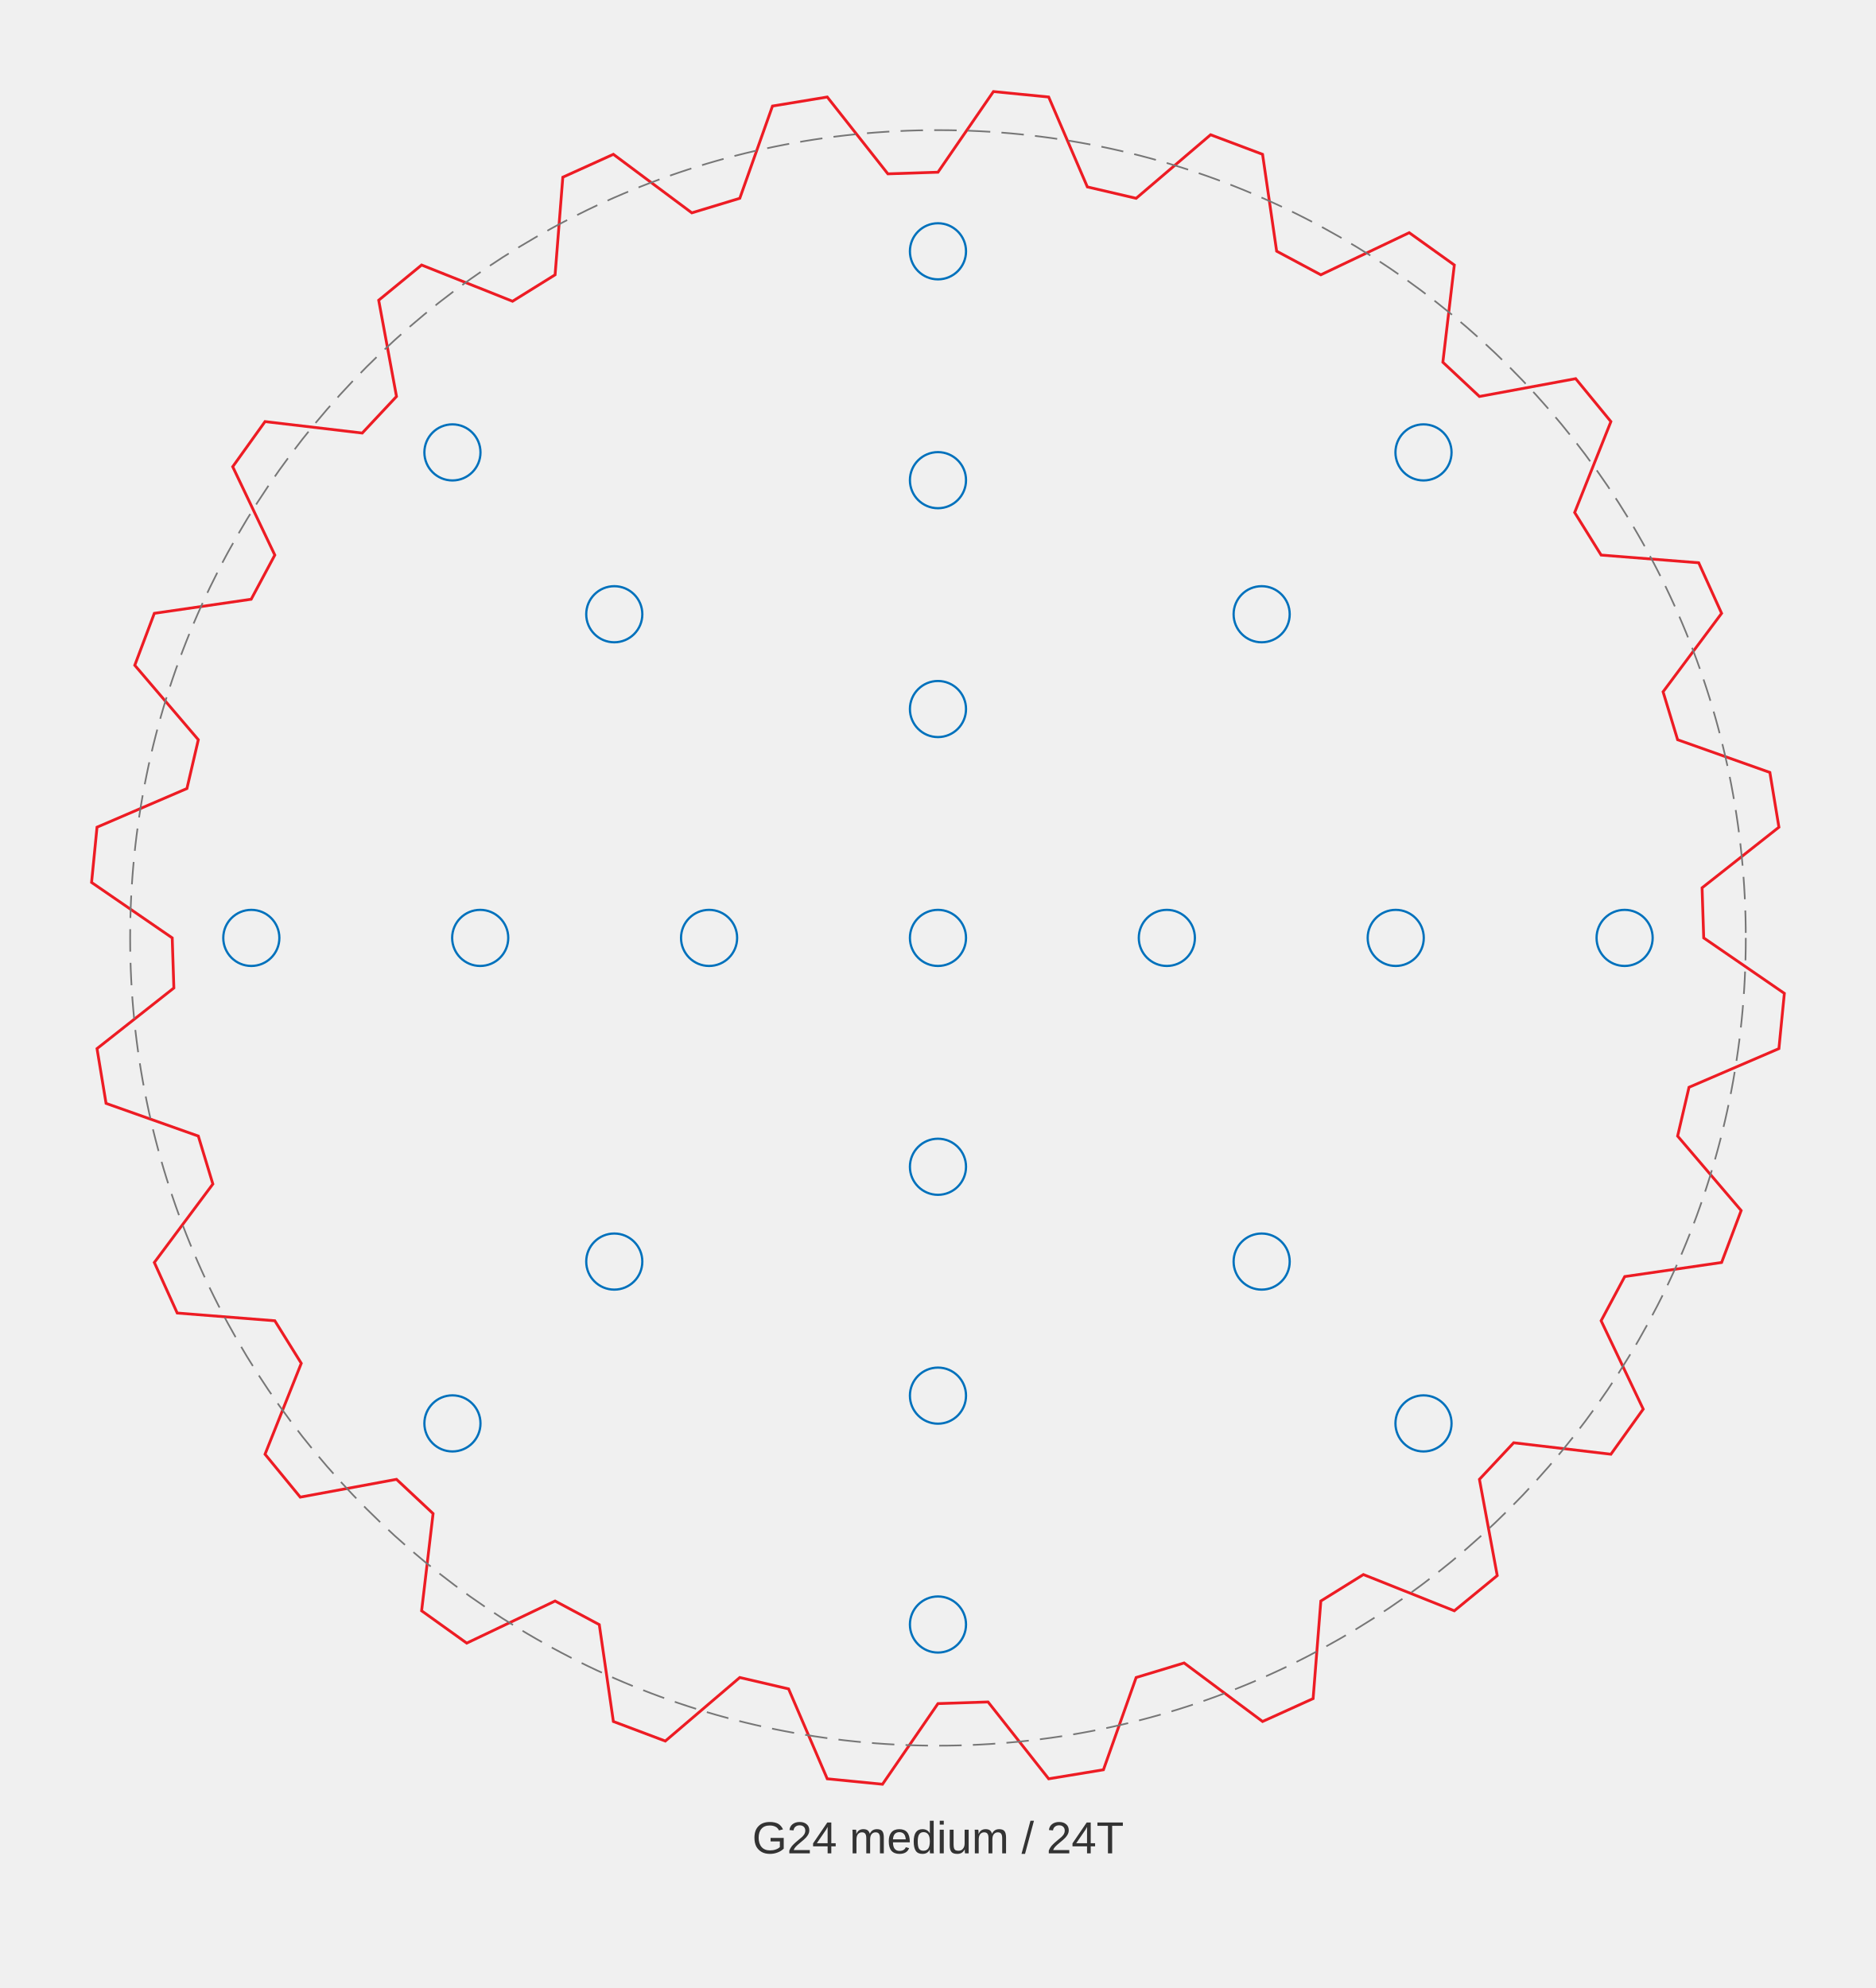
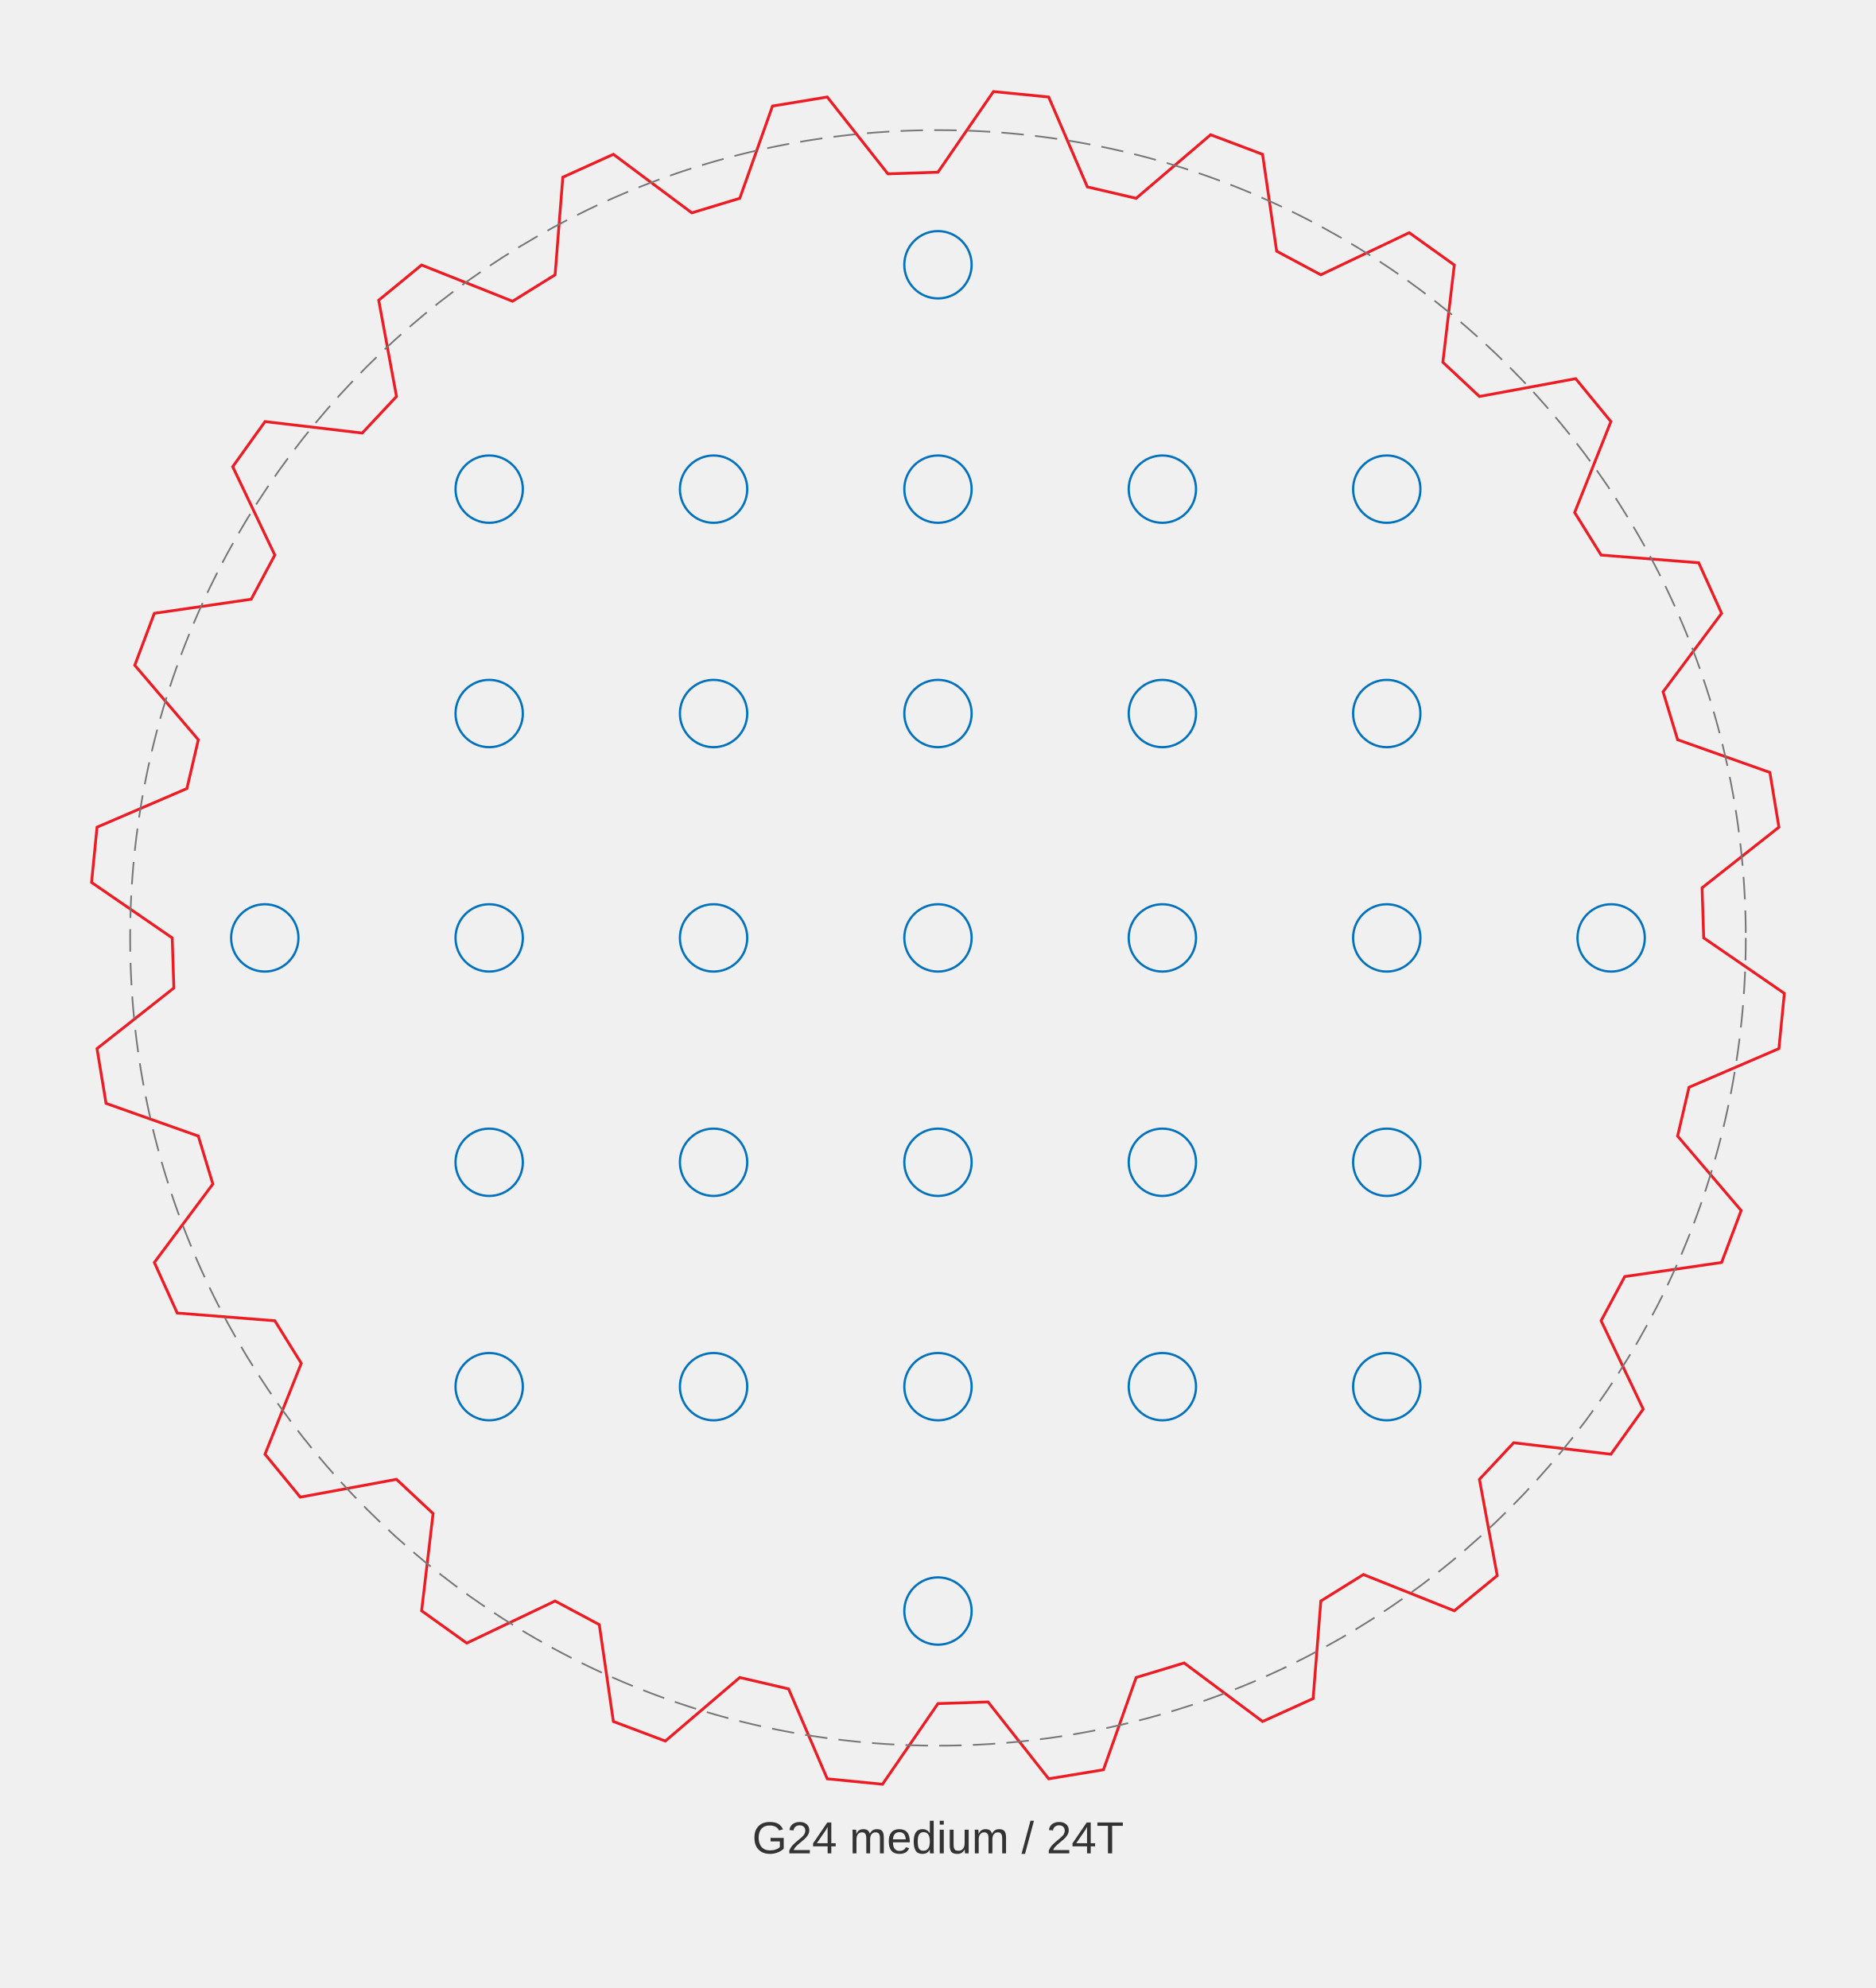
- <svg xmlns="http://www.w3.org/2000/svg" version="1.1" width="167.2mm" height="177.2mm" viewBox="0 0 167.2 177.2" data-profile-key="motionsmith-ms4n" data-grid-pitch-mm="20.4" data-hole-diameter-mm="5.0">
+ <svg xmlns="http://www.w3.org/2000/svg" version="1.1" width="167.2mm" height="177.2mm" viewBox="0 0 167.2 177.2" data-profile-key="motionsmith-ms4n" data-grid-pitch-mm="20" data-hole-diameter-mm="6">
  <defs>
    <style>
      .cut { fill: none; stroke: #ed1c24; stroke-width: 0.25; stroke-miterlimit: 10; }
      .drill { fill: none; stroke: #0071bc; stroke-width: 0.2; stroke-miterlimit: 10; }
      .score { fill: none; stroke: #777777; stroke-width: 0.15; stroke-dasharray: 2 1; }
      .label { fill: #333333; font-family: Arial, Helvetica, sans-serif; font-size: 4px; }
      .tiny { fill: #333333; font-family: Arial, Helvetica, sans-serif; font-size: 3px; }
      .paper { fill: #ffffff; stroke: none; }
    </style>
  </defs>
  <path d="M 151.85 83.6 L 159.038 88.544 L 158.553 93.468 L 150.539 96.915 L 149.524 101.264 L 155.188 107.901 L 153.445 112.531 L 144.812 113.786 L 142.706 117.725 L 146.459 125.601 L 143.578 129.622 L 134.913 128.6 L 131.86 131.86 L 133.447 140.439 L 129.622 143.578 L 121.518 140.348 L 117.725 142.706 L 117.037 151.404 L 112.531 153.445 L 105.538 148.228 L 101.264 149.524 L 98.349 157.747 L 93.468 158.553 L 88.064 151.704 L 83.6 151.85 L 78.656 159.038 L 73.732 158.553 L 70.285 150.539 L 65.936 149.524 L 59.299 155.188 L 54.669 153.445 L 53.414 144.812 L 49.475 142.706 L 41.599 146.459 L 37.578 143.578 L 38.6 134.913 L 35.34 131.86 L 26.761 133.447 L 23.622 129.622 L 26.852 121.518 L 24.494 117.725 L 15.796 117.037 L 13.755 112.531 L 18.972 105.538 L 17.676 101.264 L 9.453 98.349 L 8.647 93.468 L 15.496 88.064 L 15.35 83.6 L 8.162 78.656 L 8.647 73.732 L 16.661 70.285 L 17.676 65.936 L 12.012 59.299 L 13.755 54.669 L 22.388 53.414 L 24.494 49.475 L 20.741 41.599 L 23.622 37.578 L 32.287 38.6 L 35.34 35.34 L 33.753 26.761 L 37.578 23.622 L 45.682 26.852 L 49.475 24.494 L 50.163 15.796 L 54.669 13.755 L 61.662 18.972 L 65.936 17.676 L 68.851 9.453 L 73.732 8.647 L 79.136 15.496 L 83.6 15.35 L 88.544 8.162 L 93.468 8.647 L 96.915 16.661 L 101.264 17.676 L 107.901 12.012 L 112.531 13.755 L 113.786 22.388 L 117.725 24.494 L 125.601 20.741 L 129.622 23.622 L 128.6 32.287 L 131.86 35.34 L 140.439 33.753 L 143.578 37.578 L 140.348 45.682 L 142.706 49.475 L 151.404 50.163 L 153.445 54.669 L 148.228 61.662 L 149.524 65.936 L 157.747 68.851 L 158.553 73.732 L 151.704 79.136 Z" class="cut gear-outline" data-teeth="24" data-pitch-radius-mm="72" data-root-radius-mm="68.25" data-outer-radius-mm="75.6" />
-   <circle cx="83.6" cy="83.6" r="2.5" class="drill axle-hole" data-hole-role="axle" data-hole-diameter-mm="5.0" />
+   <circle cx="83.6" cy="83.6" r="3" class="drill axle-hole" data-hole-role="axle" data-hole-diameter-mm="6" />
  <circle cx="83.6" cy="83.6" r="72" class="score pitch-circle" />
-   <circle cx="104" cy="83.6" r="2.5" class="drill linkage-hole bracket-hole" data-hole-role="linkage-bracket" data-hole-diameter-mm="5.0" data-hole-ring="0" data-hole-index="0" data-hole-radius-mm="20.4" />
-   <circle cx="83.6" cy="104" r="2.5" class="drill linkage-hole bracket-hole" data-hole-role="linkage-bracket" data-hole-diameter-mm="5.0" data-hole-ring="0" data-hole-index="1" data-hole-radius-mm="20.4" />
-   <circle cx="63.2" cy="83.6" r="2.5" class="drill linkage-hole bracket-hole" data-hole-role="linkage-bracket" data-hole-diameter-mm="5.0" data-hole-ring="0" data-hole-index="2" data-hole-radius-mm="20.4" />
-   <circle cx="83.6" cy="63.2" r="2.5" class="drill linkage-hole bracket-hole" data-hole-role="linkage-bracket" data-hole-diameter-mm="5.0" data-hole-ring="0" data-hole-index="3" data-hole-radius-mm="20.4" />
-   <circle cx="124.4" cy="83.6" r="2.5" class="drill linkage-hole bracket-hole" data-hole-role="linkage-bracket" data-hole-diameter-mm="5.0" data-hole-ring="1" data-hole-index="4" data-hole-radius-mm="40.8" />
-   <circle cx="112.45" cy="112.45" r="2.5" class="drill linkage-hole bracket-hole" data-hole-role="linkage-bracket" data-hole-diameter-mm="5.0" data-hole-ring="1" data-hole-index="5" data-hole-radius-mm="40.8" />
-   <circle cx="83.6" cy="124.4" r="2.5" class="drill linkage-hole bracket-hole" data-hole-role="linkage-bracket" data-hole-diameter-mm="5.0" data-hole-ring="1" data-hole-index="6" data-hole-radius-mm="40.8" />
-   <circle cx="54.75" cy="112.45" r="2.5" class="drill linkage-hole bracket-hole" data-hole-role="linkage-bracket" data-hole-diameter-mm="5.0" data-hole-ring="1" data-hole-index="7" data-hole-radius-mm="40.8" />
-   <circle cx="42.8" cy="83.6" r="2.5" class="drill linkage-hole bracket-hole" data-hole-role="linkage-bracket" data-hole-diameter-mm="5.0" data-hole-ring="1" data-hole-index="8" data-hole-radius-mm="40.8" />
-   <circle cx="54.75" cy="54.75" r="2.5" class="drill linkage-hole bracket-hole" data-hole-role="linkage-bracket" data-hole-diameter-mm="5.0" data-hole-ring="1" data-hole-index="9" data-hole-radius-mm="40.8" />
-   <circle cx="83.6" cy="42.8" r="2.5" class="drill linkage-hole bracket-hole" data-hole-role="linkage-bracket" data-hole-diameter-mm="5.0" data-hole-ring="1" data-hole-index="10" data-hole-radius-mm="40.8" />
-   <circle cx="112.45" cy="54.75" r="2.5" class="drill linkage-hole bracket-hole" data-hole-role="linkage-bracket" data-hole-diameter-mm="5.0" data-hole-ring="1" data-hole-index="11" data-hole-radius-mm="40.8" />
-   <circle cx="144.8" cy="83.6" r="2.5" class="drill linkage-hole bracket-hole" data-hole-role="linkage-bracket" data-hole-diameter-mm="5.0" data-hole-ring="2" data-hole-index="12" data-hole-radius-mm="61.2" />
-   <circle cx="126.875" cy="126.875" r="2.5" class="drill linkage-hole bracket-hole" data-hole-role="linkage-bracket" data-hole-diameter-mm="5.0" data-hole-ring="2" data-hole-index="13" data-hole-radius-mm="61.2" />
-   <circle cx="83.6" cy="144.8" r="2.5" class="drill linkage-hole bracket-hole" data-hole-role="linkage-bracket" data-hole-diameter-mm="5.0" data-hole-ring="2" data-hole-index="14" data-hole-radius-mm="61.2" />
-   <circle cx="40.325" cy="126.875" r="2.5" class="drill linkage-hole bracket-hole" data-hole-role="linkage-bracket" data-hole-diameter-mm="5.0" data-hole-ring="2" data-hole-index="15" data-hole-radius-mm="61.2" />
-   <circle cx="22.4" cy="83.6" r="2.5" class="drill linkage-hole bracket-hole" data-hole-role="linkage-bracket" data-hole-diameter-mm="5.0" data-hole-ring="2" data-hole-index="16" data-hole-radius-mm="61.2" />
-   <circle cx="40.325" cy="40.325" r="2.5" class="drill linkage-hole bracket-hole" data-hole-role="linkage-bracket" data-hole-diameter-mm="5.0" data-hole-ring="2" data-hole-index="17" data-hole-radius-mm="61.2" />
-   <circle cx="83.6" cy="22.4" r="2.5" class="drill linkage-hole bracket-hole" data-hole-role="linkage-bracket" data-hole-diameter-mm="5.0" data-hole-ring="2" data-hole-index="18" data-hole-radius-mm="61.2" />
-   <circle cx="126.875" cy="40.325" r="2.5" class="drill linkage-hole bracket-hole" data-hole-role="linkage-bracket" data-hole-diameter-mm="5.0" data-hole-ring="2" data-hole-index="19" data-hole-radius-mm="61.2" />
+   <circle cx="83.6" cy="63.6" r="3" class="drill linkage-hole bracket-hole crank-hole handle-hole" data-hole-role="linkage-bracket-crank-handle" data-attachment-kinds="linkage bracket crank handle" data-hole-diameter-mm="6" data-hole-index="0" data-hole-x-offset-mm="0" data-hole-y-offset-mm="-20" data-hole-radius-mm="20" />
+   <circle cx="63.6" cy="83.6" r="3" class="drill linkage-hole bracket-hole crank-hole handle-hole" data-hole-role="linkage-bracket-crank-handle" data-attachment-kinds="linkage bracket crank handle" data-hole-diameter-mm="6" data-hole-index="1" data-hole-x-offset-mm="-20" data-hole-y-offset-mm="0" data-hole-radius-mm="20" />
+   <circle cx="103.6" cy="83.6" r="3" class="drill linkage-hole bracket-hole crank-hole handle-hole" data-hole-role="linkage-bracket-crank-handle" data-attachment-kinds="linkage bracket crank handle" data-hole-diameter-mm="6" data-hole-index="2" data-hole-x-offset-mm="20" data-hole-y-offset-mm="0" data-hole-radius-mm="20" />
+   <circle cx="83.6" cy="103.6" r="3" class="drill linkage-hole bracket-hole crank-hole handle-hole" data-hole-role="linkage-bracket-crank-handle" data-attachment-kinds="linkage bracket crank handle" data-hole-diameter-mm="6" data-hole-index="3" data-hole-x-offset-mm="0" data-hole-y-offset-mm="20" data-hole-radius-mm="20" />
+   <circle cx="63.6" cy="63.6" r="3" class="drill linkage-hole bracket-hole crank-hole handle-hole" data-hole-role="linkage-bracket-crank-handle" data-attachment-kinds="linkage bracket crank handle" data-hole-diameter-mm="6" data-hole-index="4" data-hole-x-offset-mm="-20" data-hole-y-offset-mm="-20" data-hole-radius-mm="28.284" />
+   <circle cx="103.6" cy="63.6" r="3" class="drill linkage-hole bracket-hole crank-hole handle-hole" data-hole-role="linkage-bracket-crank-handle" data-attachment-kinds="linkage bracket crank handle" data-hole-diameter-mm="6" data-hole-index="5" data-hole-x-offset-mm="20" data-hole-y-offset-mm="-20" data-hole-radius-mm="28.284" />
+   <circle cx="63.6" cy="103.6" r="3" class="drill linkage-hole bracket-hole crank-hole handle-hole" data-hole-role="linkage-bracket-crank-handle" data-attachment-kinds="linkage bracket crank handle" data-hole-diameter-mm="6" data-hole-index="6" data-hole-x-offset-mm="-20" data-hole-y-offset-mm="20" data-hole-radius-mm="28.284" />
+   <circle cx="103.6" cy="103.6" r="3" class="drill linkage-hole bracket-hole crank-hole handle-hole" data-hole-role="linkage-bracket-crank-handle" data-attachment-kinds="linkage bracket crank handle" data-hole-diameter-mm="6" data-hole-index="7" data-hole-x-offset-mm="20" data-hole-y-offset-mm="20" data-hole-radius-mm="28.284" />
+   <circle cx="83.6" cy="43.6" r="3" class="drill linkage-hole bracket-hole crank-hole handle-hole" data-hole-role="linkage-bracket-crank-handle" data-attachment-kinds="linkage bracket crank handle" data-hole-diameter-mm="6" data-hole-index="8" data-hole-x-offset-mm="0" data-hole-y-offset-mm="-40" data-hole-radius-mm="40" />
+   <circle cx="43.6" cy="83.6" r="3" class="drill linkage-hole bracket-hole crank-hole handle-hole" data-hole-role="linkage-bracket-crank-handle" data-attachment-kinds="linkage bracket crank handle" data-hole-diameter-mm="6" data-hole-index="9" data-hole-x-offset-mm="-40" data-hole-y-offset-mm="0" data-hole-radius-mm="40" />
+   <circle cx="123.6" cy="83.6" r="3" class="drill linkage-hole bracket-hole crank-hole handle-hole" data-hole-role="linkage-bracket-crank-handle" data-attachment-kinds="linkage bracket crank handle" data-hole-diameter-mm="6" data-hole-index="10" data-hole-x-offset-mm="40" data-hole-y-offset-mm="0" data-hole-radius-mm="40" />
+   <circle cx="83.6" cy="123.6" r="3" class="drill linkage-hole bracket-hole crank-hole handle-hole" data-hole-role="linkage-bracket-crank-handle" data-attachment-kinds="linkage bracket crank handle" data-hole-diameter-mm="6" data-hole-index="11" data-hole-x-offset-mm="0" data-hole-y-offset-mm="40" data-hole-radius-mm="40" />
+   <circle cx="63.6" cy="43.6" r="3" class="drill linkage-hole bracket-hole crank-hole handle-hole" data-hole-role="linkage-bracket-crank-handle" data-attachment-kinds="linkage bracket crank handle" data-hole-diameter-mm="6" data-hole-index="12" data-hole-x-offset-mm="-20" data-hole-y-offset-mm="-40" data-hole-radius-mm="44.721" />
+   <circle cx="103.6" cy="43.6" r="3" class="drill linkage-hole bracket-hole crank-hole handle-hole" data-hole-role="linkage-bracket-crank-handle" data-attachment-kinds="linkage bracket crank handle" data-hole-diameter-mm="6" data-hole-index="13" data-hole-x-offset-mm="20" data-hole-y-offset-mm="-40" data-hole-radius-mm="44.721" />
+   <circle cx="43.6" cy="63.6" r="3" class="drill linkage-hole bracket-hole crank-hole handle-hole" data-hole-role="linkage-bracket-crank-handle" data-attachment-kinds="linkage bracket crank handle" data-hole-diameter-mm="6" data-hole-index="14" data-hole-x-offset-mm="-40" data-hole-y-offset-mm="-20" data-hole-radius-mm="44.721" />
+   <circle cx="123.6" cy="63.6" r="3" class="drill linkage-hole bracket-hole crank-hole handle-hole" data-hole-role="linkage-bracket-crank-handle" data-attachment-kinds="linkage bracket crank handle" data-hole-diameter-mm="6" data-hole-index="15" data-hole-x-offset-mm="40" data-hole-y-offset-mm="-20" data-hole-radius-mm="44.721" />
+   <circle cx="43.6" cy="103.6" r="3" class="drill linkage-hole bracket-hole crank-hole handle-hole" data-hole-role="linkage-bracket-crank-handle" data-attachment-kinds="linkage bracket crank handle" data-hole-diameter-mm="6" data-hole-index="16" data-hole-x-offset-mm="-40" data-hole-y-offset-mm="20" data-hole-radius-mm="44.721" />
+   <circle cx="123.6" cy="103.6" r="3" class="drill linkage-hole bracket-hole crank-hole handle-hole" data-hole-role="linkage-bracket-crank-handle" data-attachment-kinds="linkage bracket crank handle" data-hole-diameter-mm="6" data-hole-index="17" data-hole-x-offset-mm="40" data-hole-y-offset-mm="20" data-hole-radius-mm="44.721" />
+   <circle cx="63.6" cy="123.6" r="3" class="drill linkage-hole bracket-hole crank-hole handle-hole" data-hole-role="linkage-bracket-crank-handle" data-attachment-kinds="linkage bracket crank handle" data-hole-diameter-mm="6" data-hole-index="18" data-hole-x-offset-mm="-20" data-hole-y-offset-mm="40" data-hole-radius-mm="44.721" />
+   <circle cx="103.6" cy="123.6" r="3" class="drill linkage-hole bracket-hole crank-hole handle-hole" data-hole-role="linkage-bracket-crank-handle" data-attachment-kinds="linkage bracket crank handle" data-hole-diameter-mm="6" data-hole-index="19" data-hole-x-offset-mm="20" data-hole-y-offset-mm="40" data-hole-radius-mm="44.721" />
+   <circle cx="43.6" cy="43.6" r="3" class="drill linkage-hole bracket-hole crank-hole handle-hole" data-hole-role="linkage-bracket-crank-handle" data-attachment-kinds="linkage bracket crank handle" data-hole-diameter-mm="6" data-hole-index="20" data-hole-x-offset-mm="-40" data-hole-y-offset-mm="-40" data-hole-radius-mm="56.569" />
+   <circle cx="123.6" cy="43.6" r="3" class="drill linkage-hole bracket-hole crank-hole handle-hole" data-hole-role="linkage-bracket-crank-handle" data-attachment-kinds="linkage bracket crank handle" data-hole-diameter-mm="6" data-hole-index="21" data-hole-x-offset-mm="40" data-hole-y-offset-mm="-40" data-hole-radius-mm="56.569" />
+   <circle cx="43.6" cy="123.6" r="3" class="drill linkage-hole bracket-hole crank-hole handle-hole" data-hole-role="linkage-bracket-crank-handle" data-attachment-kinds="linkage bracket crank handle" data-hole-diameter-mm="6" data-hole-index="22" data-hole-x-offset-mm="-40" data-hole-y-offset-mm="40" data-hole-radius-mm="56.569" />
+   <circle cx="123.6" cy="123.6" r="3" class="drill linkage-hole bracket-hole crank-hole handle-hole" data-hole-role="linkage-bracket-crank-handle" data-attachment-kinds="linkage bracket crank handle" data-hole-diameter-mm="6" data-hole-index="23" data-hole-x-offset-mm="40" data-hole-y-offset-mm="40" data-hole-radius-mm="56.569" />
+   <circle cx="83.6" cy="23.6" r="3" class="drill linkage-hole bracket-hole crank-hole handle-hole" data-hole-role="linkage-bracket-crank-handle" data-attachment-kinds="linkage bracket crank handle" data-hole-diameter-mm="6" data-hole-index="24" data-hole-x-offset-mm="0" data-hole-y-offset-mm="-60" data-hole-radius-mm="60" />
+   <circle cx="23.6" cy="83.6" r="3" class="drill linkage-hole bracket-hole crank-hole handle-hole" data-hole-role="linkage-bracket-crank-handle" data-attachment-kinds="linkage bracket crank handle" data-hole-diameter-mm="6" data-hole-index="25" data-hole-x-offset-mm="-60" data-hole-y-offset-mm="0" data-hole-radius-mm="60" />
+   <circle cx="143.6" cy="83.6" r="3" class="drill linkage-hole bracket-hole crank-hole handle-hole" data-hole-role="linkage-bracket-crank-handle" data-attachment-kinds="linkage bracket crank handle" data-hole-diameter-mm="6" data-hole-index="26" data-hole-x-offset-mm="60" data-hole-y-offset-mm="0" data-hole-radius-mm="60" />
+   <circle cx="83.6" cy="143.6" r="3" class="drill linkage-hole bracket-hole crank-hole handle-hole" data-hole-role="linkage-bracket-crank-handle" data-attachment-kinds="linkage bracket crank handle" data-hole-diameter-mm="6" data-hole-index="27" data-hole-x-offset-mm="0" data-hole-y-offset-mm="60" data-hole-radius-mm="60" />
  <text x="83.6" y="165.2" class="label" text-anchor="middle">G24 medium / 24T</text>
</svg>
